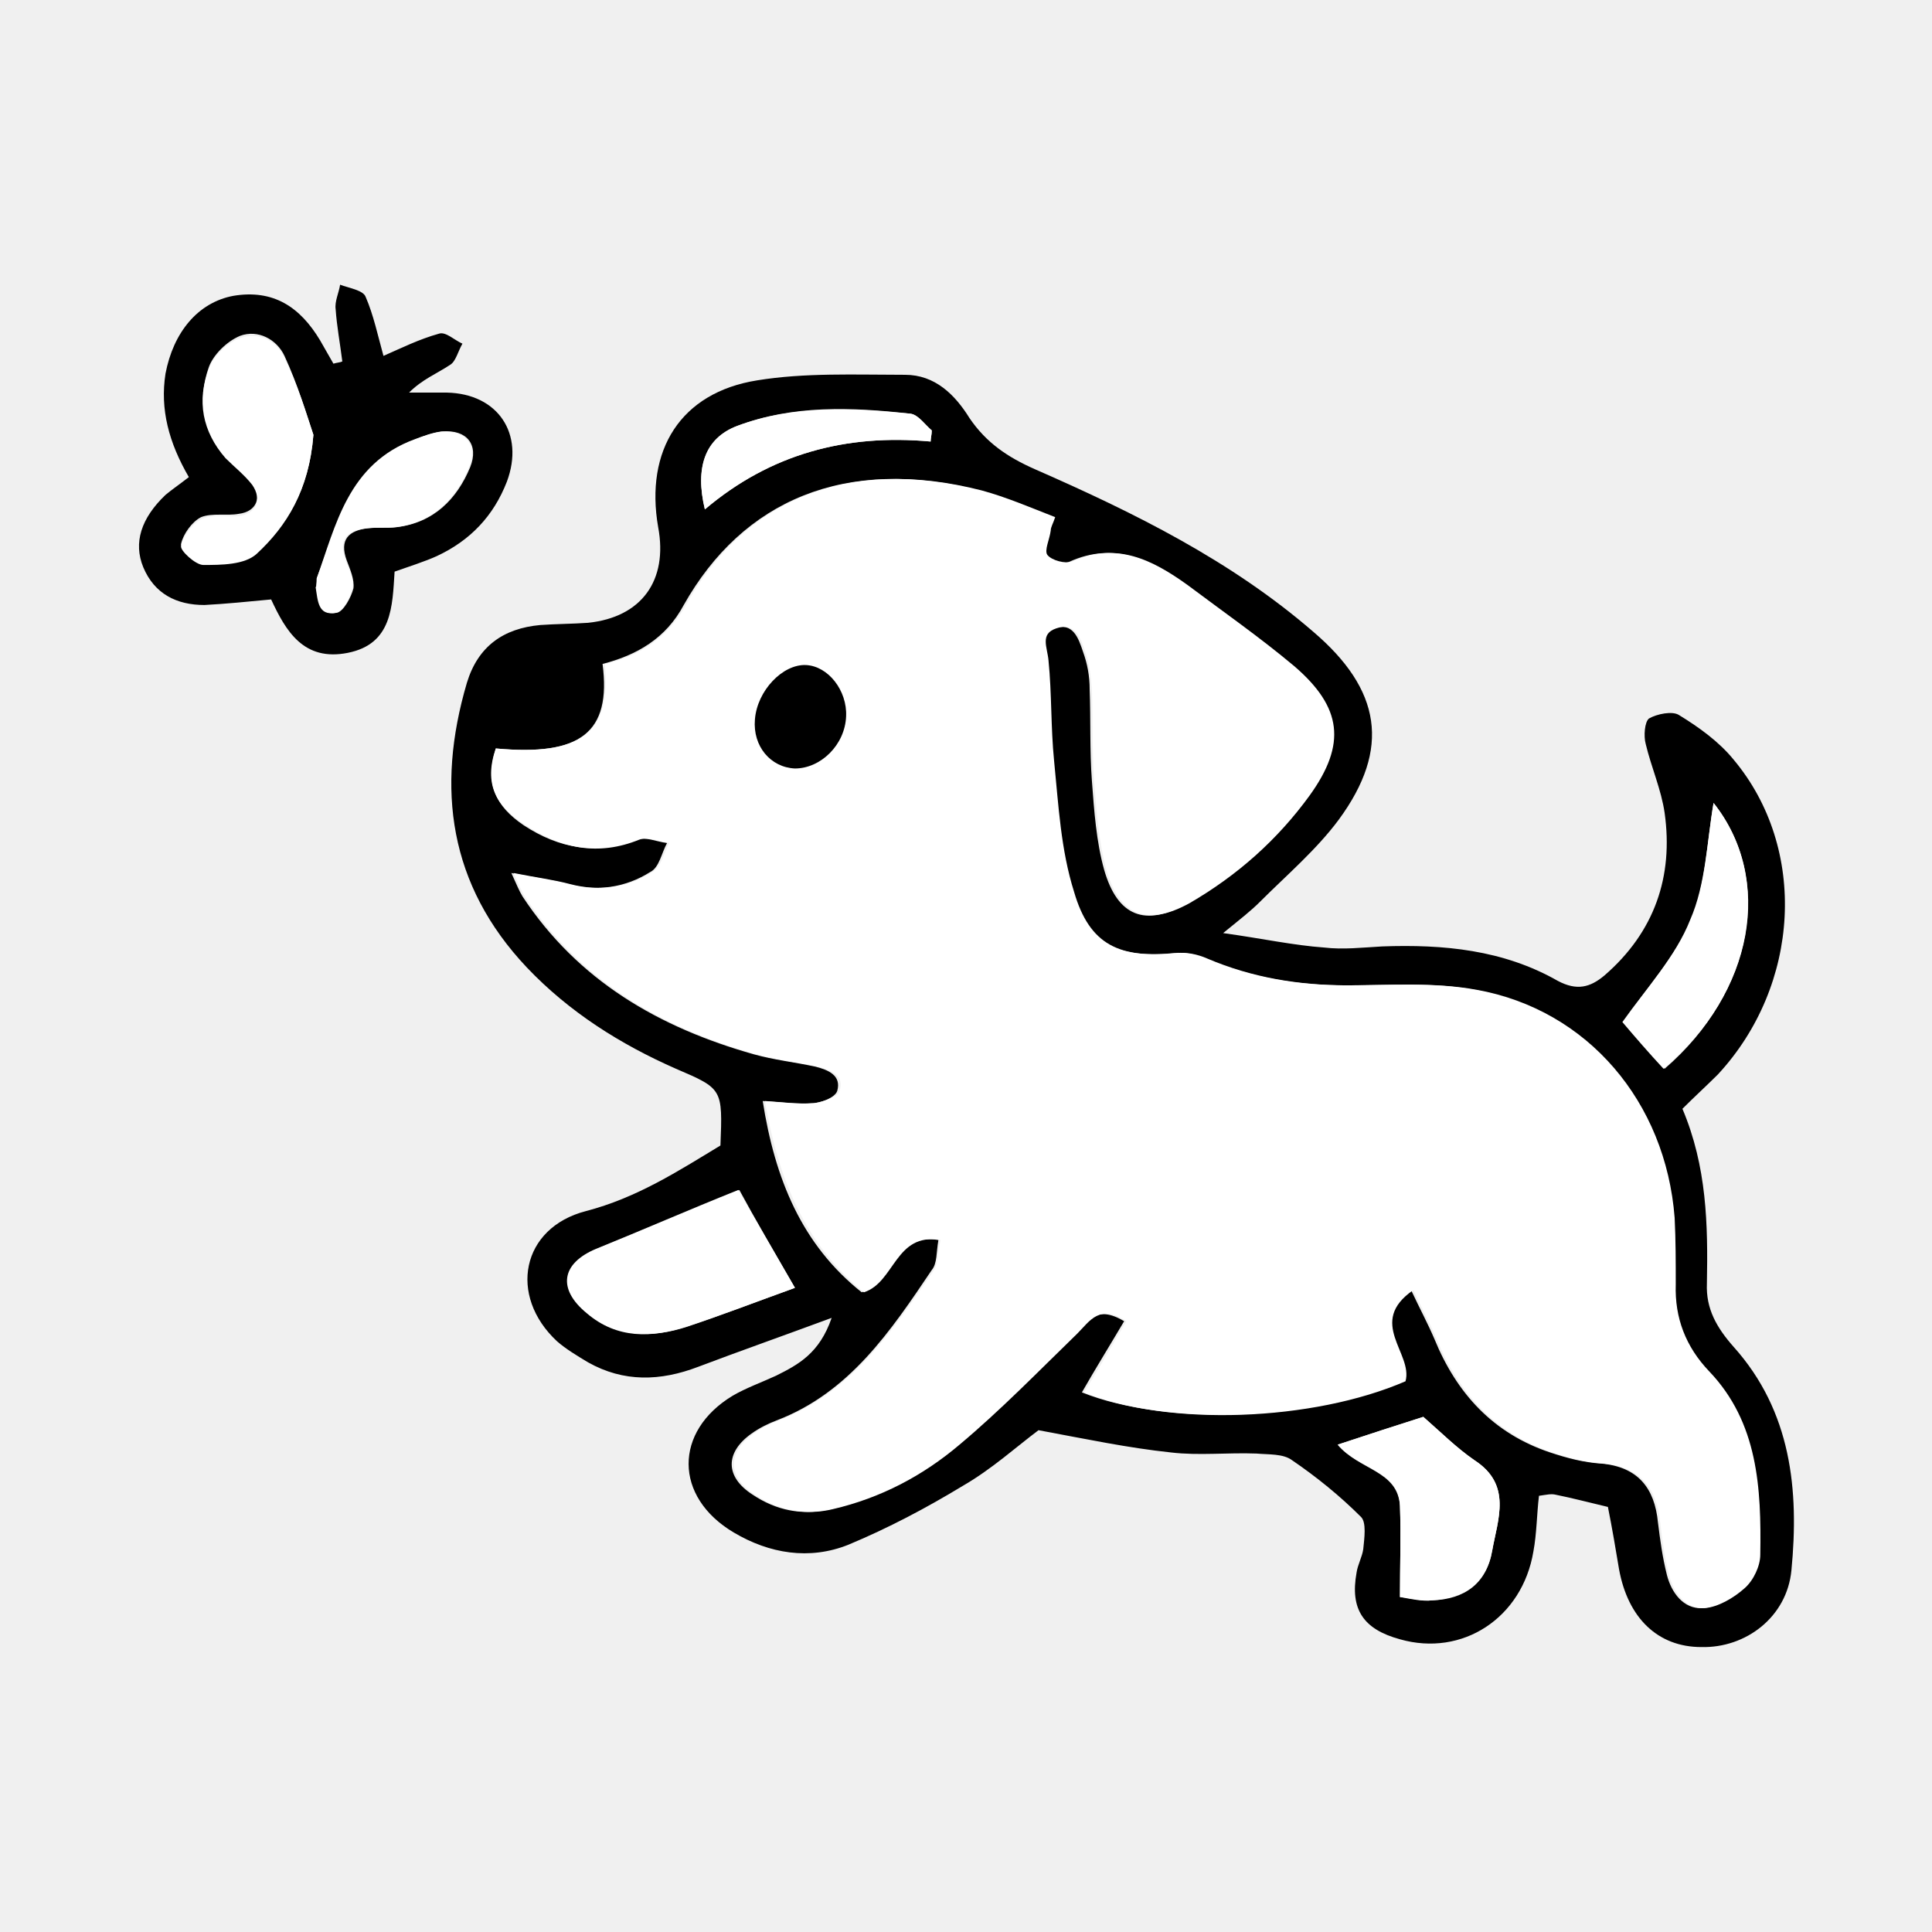
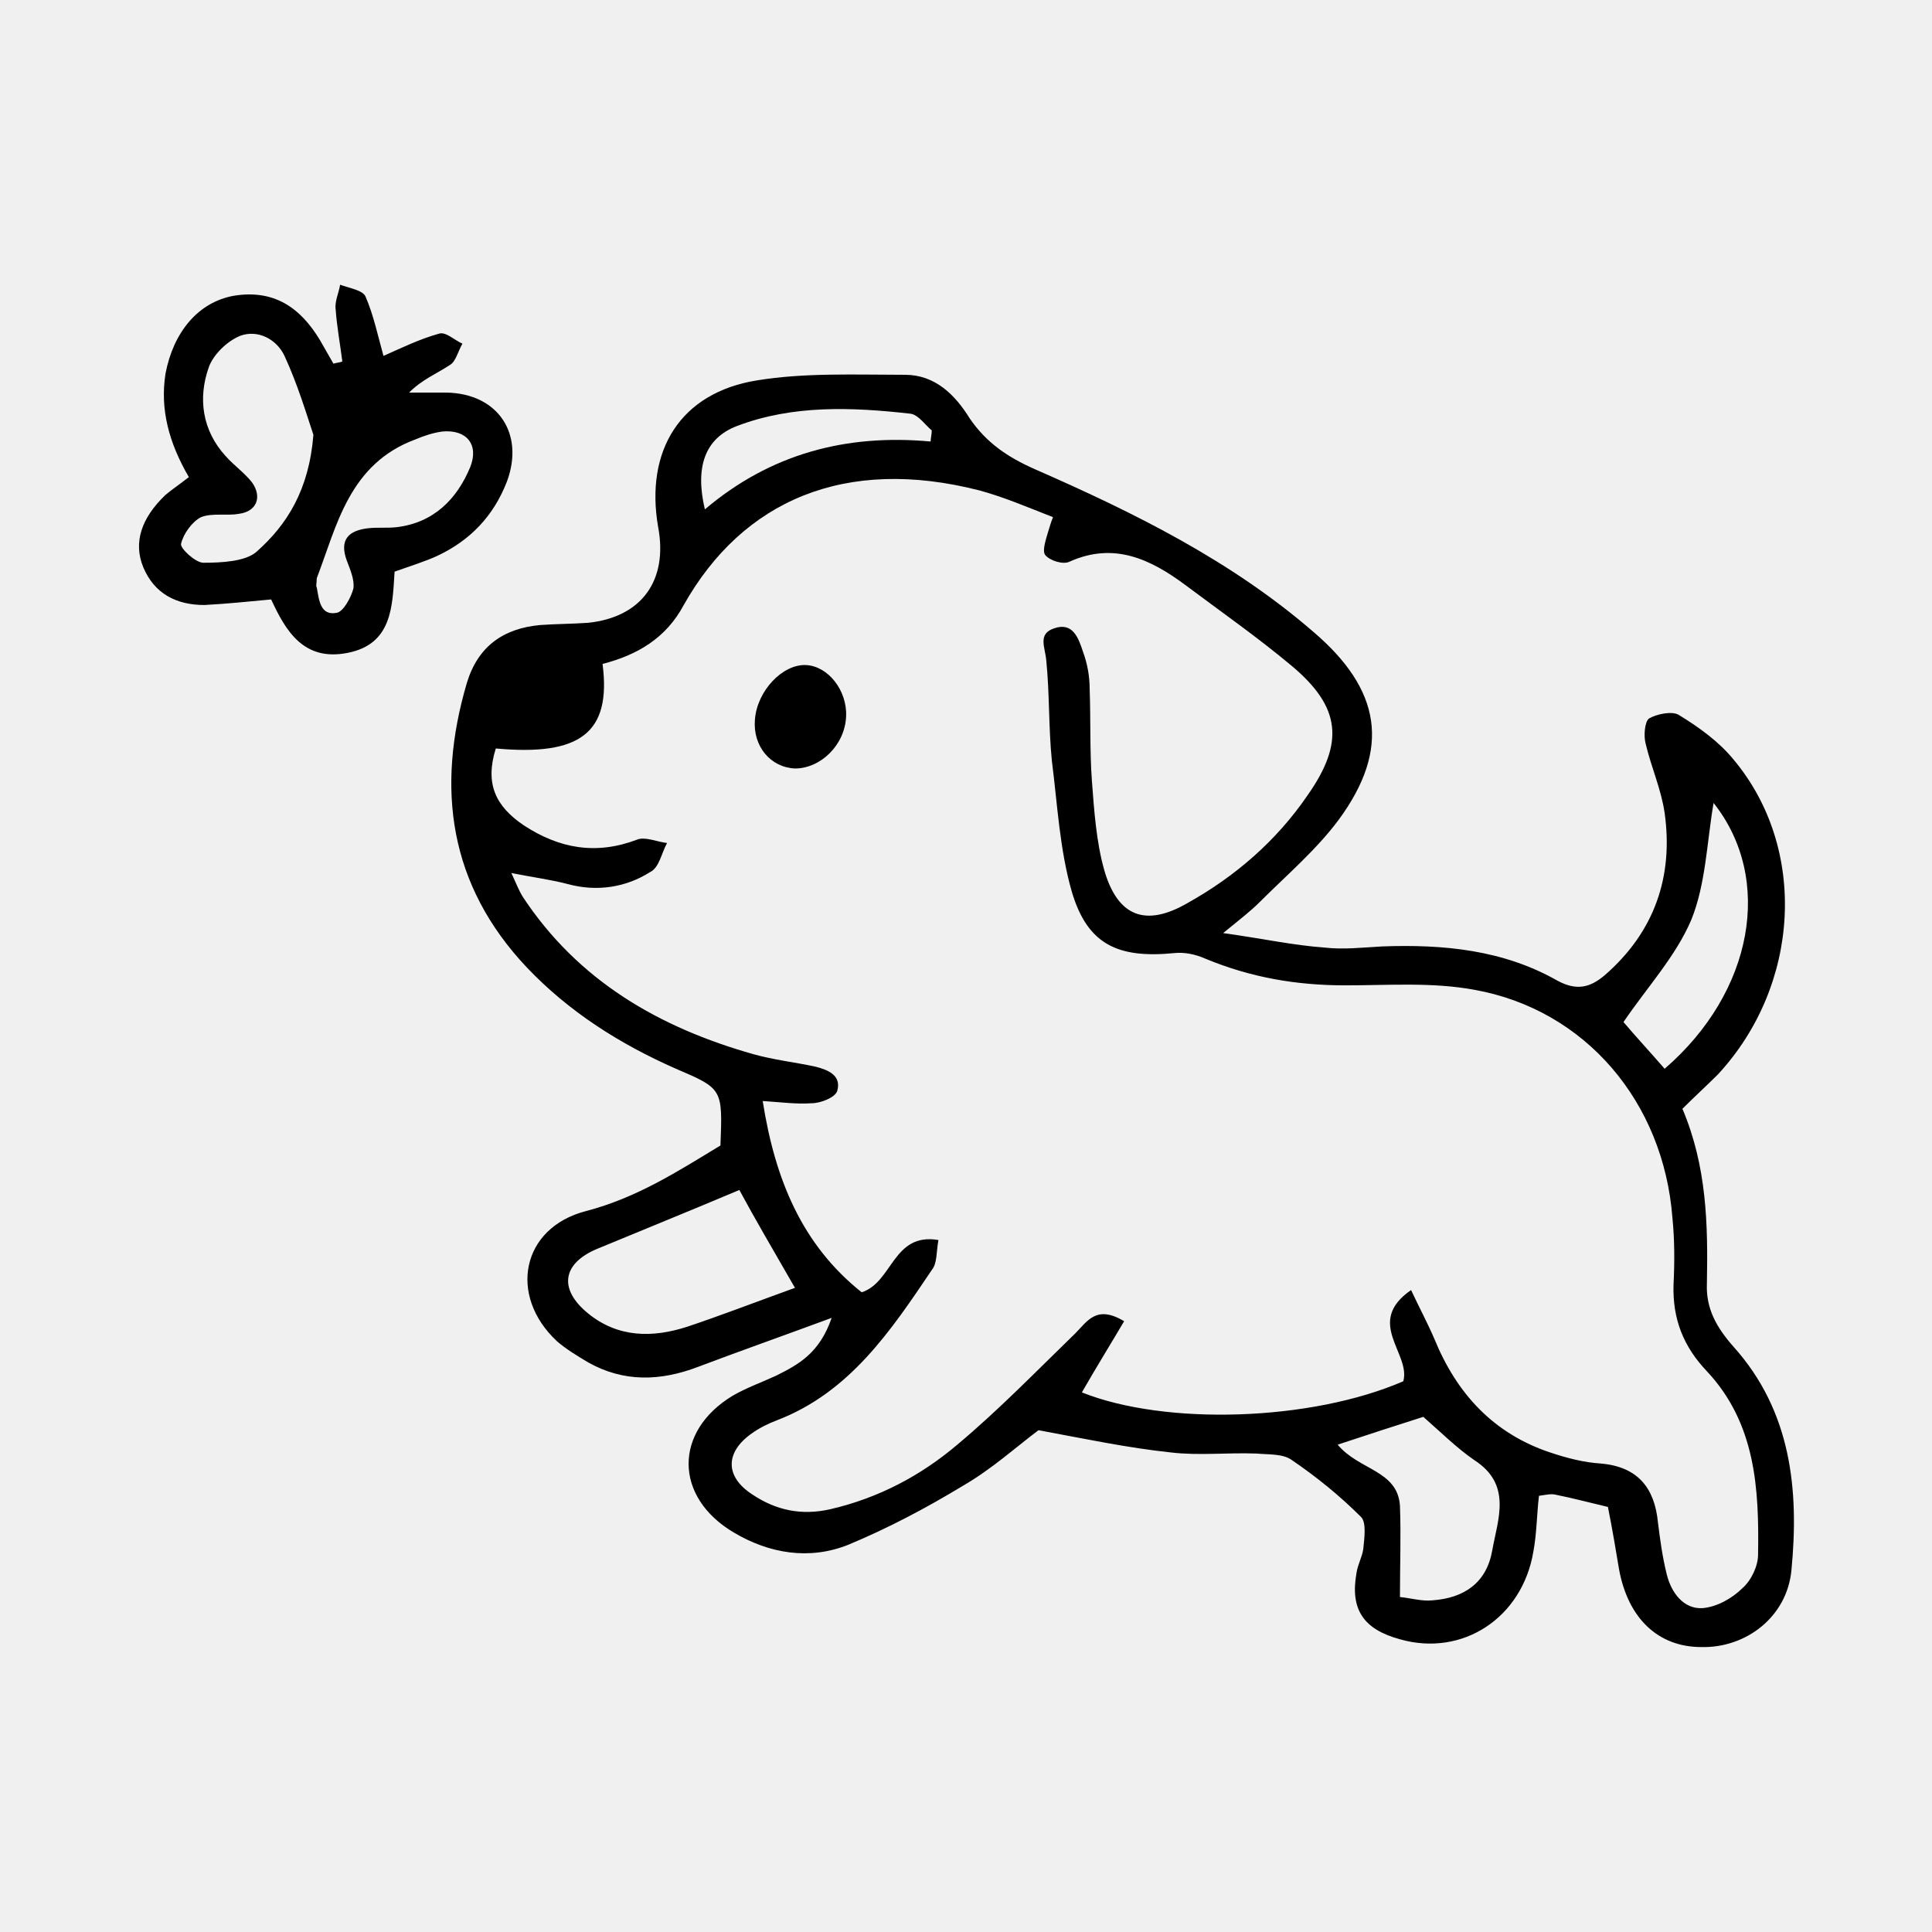
<svg xmlns="http://www.w3.org/2000/svg" viewBox="690.019 530.899 173.722 173.722">
  <g>
    <path d="M764.8,649.4c-4.6,1.7-8.3,3-12,4.4c-3.4,1.3-6.7,1.4-9.9-0.4c-1-0.6-2-1.2-2.8-1.9c-4.4-4.1-3.2-10.2,2.6-11.7   c4.6-1.2,8.3-3.6,12.1-5.9c0.2-5.1,0.2-5.1-4-6.9c-5-2.2-9.6-5.1-13.4-9.1c-7-7.4-8.2-16.1-5.4-25.6c1-3.3,3.3-4.9,6.6-5.2   c1.4-0.1,2.9-0.1,4.3-0.2c4.8-0.5,7.2-3.8,6.3-8.6c-1.2-6.9,2-12.1,8.9-13.2c4.3-0.7,8.8-0.5,13.3-0.5c2.7,0,4.5,1.8,5.8,3.9   c1.5,2.2,3.4,3.5,5.9,4.6c8.9,3.9,17.6,8.2,25,14.6c6.1,5.2,7,10.5,2.3,16.9c-2,2.7-4.7,5-7.1,7.4c-0.8,0.8-1.7,1.5-3.3,2.8   c3.6,0.5,6.3,1.1,9.1,1.3c1.7,0.2,3.4,0,5.2-0.1c5.5-0.2,10.9,0.3,15.8,3.1c1.7,0.9,2.9,0.6,4.2-0.5c4.5-3.9,6.2-8.9,5.4-14.6   c-0.3-2.1-1.2-4.1-1.7-6.2c-0.2-0.7-0.1-2,0.3-2.3c0.7-0.4,2.1-0.7,2.7-0.3c1.8,1.1,3.6,2.4,4.9,4c6.7,8,6,20.3-1.4,28.3   c-1,1-2.1,2-3.2,3.1c2.2,5.2,2.3,10.4,2.2,15.7c-0.1,2.3,0.9,4,2.4,5.7c5.2,5.8,5.9,12.9,5.2,20.1c-0.4,4.2-4.1,7-8.1,6.9   c-3.9,0-6.6-2.6-7.4-7c-0.3-1.8-0.6-3.6-1-5.6c-1.7-0.4-3.2-0.8-4.7-1.1c-0.4-0.1-0.8,0-1.5,0.1c-0.2,1.7-0.2,3.4-0.5,5   c-1,6-6.4,9.5-12,7.9c-3.3-0.9-4.5-2.7-3.9-6c0.1-0.7,0.5-1.4,0.6-2.1c0.1-1,0.3-2.4-0.2-2.9c-1.9-1.9-4-3.6-6.2-5.1   c-0.8-0.6-2.1-0.5-3.2-0.6c-2.6-0.1-5.2,0.2-7.7-0.1c-3.8-0.4-7.6-1.2-11.9-2c-2,1.5-4.2,3.5-6.8,5c-3.3,2-6.7,3.8-10.3,5.3   c-3.5,1.4-7.1,0.8-10.3-1.1c-5.4-3.2-5.4-9.1-0.1-12.3c1.2-0.7,2.6-1.2,3.9-1.8C761.8,653.6,763.7,652.6,764.8,649.4z M734.6,598.2   c-1,3.2,0,5.2,2.5,6.9c3.2,2.1,6.5,2.7,10.2,1.3c0.7-0.3,1.8,0.2,2.7,0.3c-0.5,0.9-0.7,2.2-1.5,2.6c-2.2,1.4-4.8,1.8-7.4,1.1   c-1.5-0.4-3.1-0.6-5.1-1c0.5,1.1,0.7,1.6,1,2.1c5,7.6,12.3,11.8,20.8,14.2c1.8,0.5,3.6,0.7,5.5,1.1c1.2,0.3,2.4,0.8,2,2.2   c-0.2,0.6-1.5,1.1-2.3,1.1c-1.4,0.1-2.8-0.1-4.4-0.2c1.1,7,3.5,12.9,8.9,17.2c2.8-0.9,2.8-5.4,6.9-4.7c-0.2,1.1-0.1,2.1-0.6,2.7   c-3.7,5.5-7.4,11-13.9,13.5c-0.8,0.3-1.6,0.7-2.3,1.2c-2.4,1.7-2.4,3.9,0.1,5.5c2.1,1.4,4.4,1.9,7,1.3c4.3-1,8.1-3,11.4-5.8   c3.7-3.1,7.1-6.6,10.6-10c1.1-1.1,1.9-2.6,4.4-1.1c-1.3,2.2-2.6,4.3-3.8,6.4c7.5,3,20.6,2.6,28.9-1c0.7-2.5-3.5-5.3,0.7-8.2   c0.8,1.7,1.5,3,2.1,4.4c2,4.9,5.3,8.5,10.4,10.2c1.5,0.5,3,0.9,4.6,1c3.3,0.3,4.8,2.2,5.1,5.3c0.2,1.6,0.4,3.1,0.8,4.7   c0.4,1.6,1.5,3.1,3.2,3c1.3-0.1,2.7-0.9,3.6-1.8c0.8-0.7,1.4-2,1.4-3c0.1-5.9-0.2-11.8-4.6-16.5c-2.1-2.2-3.1-4.7-3-7.8   c0.1-2,0.1-4-0.1-6c-0.8-10.4-7.8-18.7-17.8-20.5c-3.8-0.7-7.7-0.4-11.6-0.4c-4.4,0-8.5-0.7-12.6-2.4c-0.9-0.4-1.9-0.6-2.8-0.5   c-5.1,0.5-7.8-0.8-9.2-5.5c-1.1-3.8-1.3-7.9-1.8-11.8c-0.3-3-0.2-6-0.5-9c-0.1-1.2-0.8-2.4,0.7-2.9c1.7-0.6,2.2,0.9,2.6,2.1   c0.4,1.1,0.6,2.2,0.6,3.4c0.1,2.7,0,5.5,0.2,8.2c0.2,2.7,0.4,5.5,1.1,8c1.2,4.2,3.7,5.2,7.5,3c4.3-2.4,8-5.6,10.8-9.7   c3.3-4.7,3-7.9-1.4-11.6c-3.1-2.6-6.4-4.9-9.6-7.3c-3.1-2.3-6.4-3.9-10.4-2.1c-0.6,0.3-1.8-0.1-2.2-0.6c-0.3-0.4,0.1-1.5,0.3-2.2   c0.1-0.3,0.2-0.7,0.4-1.2c-2.3-0.9-4.4-1.8-6.6-2.4c-12.1-3.1-21.3,0.9-26.6,10.3c-1.6,3-4.2,4.5-7.3,5.3   C745,596.8,742.2,598.9,734.6,598.2z M761.5,646.7c-1.9-3.3-3.6-6.2-5-8.8c-4.5,1.9-8.7,3.6-12.8,5.3c-3.1,1.3-3.5,3.6-0.8,5.8   c2.7,2.2,5.8,2.2,8.9,1.2C754.8,649.2,757.9,648,761.5,646.7z M815.9,674.5c1,0.1,2,0.4,2.9,0.3c2.9-0.2,4.9-1.6,5.4-4.5   c0.5-2.8,1.8-5.9-1.6-8.1c-1.6-1.1-3-2.5-4.6-3.9c-2.5,0.8-5,1.6-7.7,2.5c1.9,2.3,5.4,2.3,5.6,5.5C816,669,815.9,671.6,815.9,674.5   z M844.1,603.1c-0.6,3.5-0.7,7.3-2,10.5c-1.4,3.3-4,6.1-6.1,9.2c1.1,1.3,2.4,2.7,3.7,4.2C847.7,620.1,849.5,609.9,844.1,603.1z    M773.7,570.6c0-0.3,0.1-0.6,0.1-1c-0.6-0.5-1.2-1.4-1.9-1.5c-5.3-0.6-10.6-0.8-15.6,1.1c-2.9,1.1-3.8,3.7-2.9,7.5   C759.3,571.7,766.1,569.9,773.7,570.6z" fill="rgb(0, 0, 0)" />
    <path d="M707,573.8c-1.8-3.1-2.6-6.1-2.1-9.3c0.7-3.7,2.9-6.4,6.1-7c3.6-0.6,6,1,7.8,4c0.4,0.7,0.8,1.4,1.2,2.1   c0.3-0.1,0.6-0.1,0.8-0.2c-0.2-1.6-0.5-3.2-0.6-4.7c-0.1-0.7,0.3-1.5,0.4-2.2c0.8,0.3,2.1,0.5,2.3,1.1c0.7,1.6,1.1,3.5,1.6,5.3   c1.6-0.7,3.2-1.5,5-2c0.6-0.2,1.4,0.6,2.1,0.9c-0.4,0.7-0.6,1.6-1.1,1.9c-1.2,0.8-2.5,1.3-3.7,2.5c1.1,0,2.3,0,3.4,0   c4.6,0.1,7,3.7,5.4,8c-1.2,3.1-3.3,5.3-6.3,6.7c-1.1,0.5-2.4,0.9-3.8,1.4c-0.2,3.1-0.2,6.5-4.2,7.3c-4,0.8-5.6-2-6.9-4.8   c-2.1,0.2-4.1,0.4-6,0.5c-2.5,0-4.5-1-5.5-3.4c-0.9-2.2-0.2-4.4,2-6.5C705.5,574.9,706.1,574.5,707,573.8z M718.2,570   c-0.6-1.8-1.4-4.5-2.6-7.1c-0.7-1.5-2.4-2.4-4-1.8c-1.2,0.5-2.4,1.7-2.8,2.8c-1,2.8-0.6,5.7,1.5,8c0.8,0.9,1.7,1.5,2.4,2.4   c0.9,1.3,0.4,2.6-1.2,2.8c-1.1,0.2-2.4-0.1-3.4,0.3c-0.8,0.4-1.6,1.5-1.8,2.4c-0.1,0.4,1.3,1.7,2,1.7c1.6,0,3.8-0.1,4.8-1   C715.8,578.1,717.8,575,718.2,570z M718.5,582.9c0,0.5-0.1,0.7,0,0.8c0.2,1.1,0.3,2.6,1.8,2.3c0.6-0.1,1.3-1.4,1.5-2.2   c0.1-0.8-0.3-1.7-0.6-2.5c-0.7-1.9,0.2-2.7,1.9-2.9c0.9-0.1,1.7,0,2.6-0.1c3.3-0.4,5.4-2.5,6.6-5.4c0.8-2-0.3-3.4-2.5-3.2   c-0.8,0.1-1.7,0.4-2.4,0.7C721.4,572.6,720.3,578.2,718.5,582.9z" fill="rgb(0, 0, 0)" />
-     <path d="M734.6,598.2c7.7,0.7,10.4-1.4,9.8-7.6c3.1-0.7,5.6-2.3,7.3-5.3c5.2-9.4,14.5-13.4,26.6-10.3   c2.2,0.6,4.3,1.5,6.6,2.4c-0.2,0.6-0.4,0.9-0.4,1.2c-0.1,0.8-0.6,1.8-0.3,2.2c0.4,0.5,1.6,0.8,2.2,0.6c4-1.8,7.2-0.2,10.4,2.1   c3.2,2.4,6.5,4.7,9.6,7.3c4.3,3.7,4.7,7,1.4,11.6c-2.9,4-6.5,7.2-10.8,9.7c-3.8,2.1-6.3,1.2-7.5-3c-0.7-2.6-0.9-5.3-1.1-8   c-0.2-2.7-0.1-5.4-0.2-8.2c-0.1-1.1-0.2-2.3-0.6-3.4c-0.4-1.2-0.9-2.7-2.6-2.1c-1.5,0.5-0.8,1.7-0.7,2.9c0.3,3,0.2,6,0.5,9   c0.4,4,0.6,8,1.8,11.8c1.4,4.8,4.1,6,9.2,5.5c0.9-0.1,1.9,0.1,2.8,0.5c4,1.7,8.2,2.4,12.6,2.4c3.9,0,7.8-0.3,11.6,0.4   c10,1.8,17,10.1,17.8,20.5c0.1,2,0.1,4,0.1,6c-0.1,3,0.9,5.6,3,7.8c4.4,4.6,4.7,10.5,4.6,16.5c0,1-0.6,2.3-1.4,3   c-1,0.9-2.4,1.7-3.6,1.8c-1.7,0.1-2.8-1.4-3.2-3c-0.4-1.5-0.6-3.1-0.8-4.7c-0.3-3.1-1.8-5-5.1-5.3c-1.6-0.1-3.1-0.5-4.6-1   c-5.1-1.7-8.4-5.3-10.4-10.2c-0.6-1.4-1.3-2.7-2.1-4.4c-4.2,2.9,0,5.7-0.7,8.2c-8.3,3.6-21.3,4.1-28.9,1c1.3-2.1,2.5-4.2,3.8-6.4   c-2.4-1.6-3.3,0-4.4,1.1c-3.5,3.4-6.9,6.9-10.6,10c-3.3,2.8-7.1,4.8-11.4,5.8c-2.5,0.6-4.9,0.1-7-1.3c-2.5-1.6-2.5-3.8-0.1-5.5   c0.7-0.5,1.5-0.9,2.3-1.2c6.6-2.6,10.2-8.1,13.9-13.5c0.4-0.6,0.3-1.6,0.6-2.7c-4.1-0.7-4.1,3.8-6.9,4.7   c-5.3-4.3-7.7-10.2-8.9-17.2c1.6,0.1,3,0.3,4.4,0.2c0.8-0.1,2.2-0.6,2.3-1.1c0.5-1.4-0.8-1.9-2-2.2c-1.8-0.4-3.7-0.6-5.5-1.1   c-8.5-2.4-15.8-6.6-20.8-14.2c-0.3-0.5-0.5-1-1-2.1c2,0.4,3.6,0.6,5.1,1c2.7,0.7,5.2,0.3,7.4-1.1c0.8-0.5,1-1.7,1.5-2.6   c-0.9-0.1-1.9-0.6-2.7-0.3c-3.7,1.5-7,0.8-10.2-1.3C734.6,603.4,733.5,601.4,734.6,598.2z M762.5,590.7c-2.1-0.1-4.4,2.3-4.6,4.8   c-0.2,2.4,1.3,4.3,3.6,4.4c2.3,0.1,4.5-2.1,4.6-4.7C766.2,592.9,764.5,590.8,762.5,590.7z" fill="rgb(255, 255, 255)" />
-     <path d="M761.5,646.7c-3.6,1.3-6.7,2.5-9.8,3.5c-3.1,1-6.2,1.1-8.9-1.2c-2.7-2.2-2.3-4.5,0.8-5.8   c4.2-1.7,8.3-3.5,12.8-5.3C757.9,640.5,759.6,643.4,761.5,646.7z" fill="rgb(255, 255, 255)" />
-     <path d="M815.9,674.5c0-2.9,0.1-5.5,0-8.2c-0.1-3.2-3.6-3.2-5.6-5.5c2.7-0.9,5.2-1.7,7.7-2.5c1.6,1.4,3,2.8,4.6,3.9   c3.4,2.2,2.1,5.3,1.6,8.1c-0.5,3-2.5,4.4-5.4,4.5C817.9,674.9,817,674.7,815.9,674.5z" fill="rgb(255, 255, 255)" />
-     <path d="M844.1,603.1c5.4,6.8,3.7,17-4.5,23.9c-1.3-1.4-2.6-2.9-3.7-4.2c2.2-3.1,4.8-5.9,6.1-9.2   C843.4,610.4,843.5,606.6,844.1,603.1z" fill="rgb(255, 255, 255)" />
-     <path d="M773.7,570.6c-7.6-0.7-14.4,1.1-20.3,6.1c-0.9-3.7,0-6.4,2.9-7.5c5.1-1.9,10.4-1.6,15.6-1.1   c0.7,0.1,1.3,1,1.9,1.5C773.8,570,773.7,570.3,773.7,570.6z" fill="rgb(255, 255, 255)" />
-     <path d="M718.2,570c-0.4,5-2.4,8.2-5.1,10.7c-1.1,1-3.2,1-4.8,1c-0.7,0-2.1-1.3-2-1.7c0.2-0.9,1-2,1.8-2.4   c1-0.5,2.2-0.2,3.4-0.3c1.6-0.2,2.1-1.5,1.2-2.8c-0.7-0.9-1.6-1.6-2.4-2.4c-2.1-2.4-2.6-5.2-1.5-8c0.4-1.2,1.7-2.4,2.8-2.8   c1.6-0.6,3.3,0.2,4,1.8C716.8,565.5,717.6,568.2,718.2,570z" fill="rgb(255, 255, 255)" />
-     <path d="M718.5,582.9c1.7-4.7,2.8-10.3,8.8-12.5c0.8-0.3,1.6-0.6,2.4-0.7c2.2-0.1,3.3,1.2,2.5,3.2   c-1.2,2.9-3.3,5-6.6,5.4c-0.8,0.1-1.7,0-2.6,0.1c-1.8,0.2-2.6,1-1.9,2.9c0.3,0.8,0.8,1.7,0.6,2.5c-0.2,0.8-0.8,2.1-1.5,2.2   c-1.6,0.3-1.6-1.1-1.8-2.3C718.5,583.6,718.5,583.4,718.5,582.9z" fill="rgb(255, 255, 255)" />
+     <path d="M734.6,598.2c7.7,0.7,10.4-1.4,9.8-7.6c3.1-0.7,5.6-2.3,7.3-5.3c5.2-9.4,14.5-13.4,26.6-10.3   c2.2,0.6,4.3,1.5,6.6,2.4c-0.2,0.6-0.4,0.9-0.4,1.2c-0.1,0.8-0.6,1.8-0.3,2.2c0.4,0.5,1.6,0.8,2.2,0.6c4-1.8,7.2-0.2,10.4,2.1   c3.2,2.4,6.5,4.7,9.6,7.3c4.3,3.7,4.7,7,1.4,11.6c-2.9,4-6.5,7.2-10.8,9.7c-3.8,2.1-6.3,1.2-7.5-3c-0.7-2.6-0.9-5.3-1.1-8   c-0.2-2.7-0.1-5.4-0.2-8.2c-0.1-1.1-0.2-2.3-0.6-3.4c-0.4-1.2-0.9-2.7-2.6-2.1c-1.5,0.5-0.8,1.7-0.7,2.9c0.3,3,0.2,6,0.5,9   c0.4,4,0.6,8,1.8,11.8c1.4,4.8,4.1,6,9.2,5.5c0.9-0.1,1.9,0.1,2.8,0.5c4,1.7,8.2,2.4,12.6,2.4c3.9,0,7.8-0.3,11.6,0.4   c10,1.8,17,10.1,17.8,20.5c0.1,2,0.1,4,0.1,6c-0.1,3,0.9,5.6,3,7.8c4.4,4.6,4.7,10.5,4.6,16.5c0,1-0.6,2.3-1.4,3   c-1,0.9-2.4,1.7-3.6,1.8c-1.7,0.1-2.8-1.4-3.2-3c-0.4-1.5-0.6-3.1-0.8-4.7c-0.3-3.1-1.8-5-5.1-5.3c-1.6-0.1-3.1-0.5-4.6-1   c-5.1-1.7-8.4-5.3-10.4-10.2c-0.6-1.4-1.3-2.7-2.1-4.4c-4.2,2.9,0,5.7-0.7,8.2c-8.3,3.6-21.3,4.1-28.9,1c1.3-2.1,2.5-4.2,3.8-6.4   c-2.4-1.6-3.3,0-4.4,1.1c-3.5,3.4-6.9,6.9-10.6,10c-3.3,2.8-7.1,4.8-11.4,5.8c-2.5,0.6-4.9,0.1-7-1.3c-2.5-1.6-2.5-3.8-0.1-5.5   c0.7-0.5,1.5-0.9,2.3-1.2c6.6-2.6,10.2-8.1,13.9-13.5c0.4-0.6,0.3-1.6,0.6-2.7c-4.1-0.7-4.1,3.8-6.9,4.7   c-5.3-4.3-7.7-10.2-8.9-17.2c1.6,0.1,3,0.3,4.4,0.2c0.8-0.1,2.2-0.6,2.3-1.1c0.5-1.4-0.8-1.9-2-2.2c-1.8-0.4-3.7-0.6-5.5-1.1   c-8.5-2.4-15.8-6.6-20.8-14.2c-0.3-0.5-0.5-1-1-2.1c2,0.4,3.6,0.6,5.1,1c2.7,0.7,5.2,0.3,7.4-1.1c0.8-0.5,1-1.7,1.5-2.6   c-0.9-0.1-1.9-0.6-2.7-0.3c-3.7,1.5-7,0.8-10.2-1.3C734.6,603.4,733.5,601.4,734.6,598.2z M762.5,590.7c-2.1-0.1-4.4,2.3-4.6,4.8   c-0.2,2.4,1.3,4.3,3.6,4.4c2.3,0.1,4.5-2.1,4.6-4.7C766.2,592.9,764.5,590.8,762.5,590.7z" fill="none" data-pawn-backing-fill="white" />
+     <path d="M761.5,646.7c-3.6,1.3-6.7,2.5-9.8,3.5c-3.1,1-6.2,1.1-8.9-1.2c-2.7-2.2-2.3-4.5,0.8-5.8   c4.2-1.7,8.3-3.5,12.8-5.3C757.9,640.5,759.6,643.4,761.5,646.7z" fill="none" data-pawn-backing-fill="white" />
+     <path d="M815.9,674.5c0-2.9,0.1-5.5,0-8.2c-0.1-3.2-3.6-3.2-5.6-5.5c2.7-0.9,5.2-1.7,7.7-2.5c1.6,1.4,3,2.8,4.6,3.9   c3.4,2.2,2.1,5.3,1.6,8.1c-0.5,3-2.5,4.4-5.4,4.5C817.9,674.9,817,674.7,815.9,674.5z" fill="none" data-pawn-backing-fill="white" />
+     <path d="M844.1,603.1c5.4,6.8,3.7,17-4.5,23.9c-1.3-1.4-2.6-2.9-3.7-4.2c2.2-3.1,4.8-5.9,6.1-9.2   C843.4,610.4,843.5,606.6,844.1,603.1z" fill="none" data-pawn-backing-fill="white" />
+     <path d="M773.7,570.6c-7.6-0.7-14.4,1.1-20.3,6.1c-0.9-3.7,0-6.4,2.9-7.5c5.1-1.9,10.4-1.6,15.6-1.1   c0.7,0.1,1.3,1,1.9,1.5C773.8,570,773.7,570.3,773.7,570.6z" fill="none" data-pawn-backing-fill="white" />
+     <path d="M718.2,570c-0.4,5-2.4,8.2-5.1,10.7c-1.1,1-3.2,1-4.8,1c-0.7,0-2.1-1.3-2-1.7c0.2-0.9,1-2,1.8-2.4   c1-0.5,2.2-0.2,3.4-0.3c1.6-0.2,2.1-1.5,1.2-2.8c-0.7-0.9-1.6-1.6-2.4-2.4c-2.1-2.4-2.6-5.2-1.5-8c0.4-1.2,1.7-2.4,2.8-2.8   c1.6-0.6,3.3,0.2,4,1.8C716.8,565.5,717.6,568.2,718.2,570z" fill="none" data-pawn-backing-fill="white" />
+     <path d="M718.5,582.9c1.7-4.7,2.8-10.3,8.8-12.5c0.8-0.3,1.6-0.6,2.4-0.7c2.2-0.1,3.3,1.2,2.5,3.2   c-1.2,2.9-3.3,5-6.6,5.4c-0.8,0.1-1.7,0-2.6,0.1c-1.8,0.2-2.6,1-1.9,2.9c0.3,0.8,0.8,1.7,0.6,2.5c-0.2,0.8-0.8,2.1-1.5,2.2   c-1.6,0.3-1.6-1.1-1.8-2.3C718.5,583.6,718.5,583.4,718.5,582.9z" fill="none" data-pawn-backing-fill="white" />
    <path d="M762.5,590.7c2,0.1,3.7,2.3,3.6,4.6c-0.1,2.6-2.3,4.7-4.6,4.7c-2.2-0.1-3.8-2-3.6-4.4C758.1,593,760.4,590.6,762.5,590.7z" fill="rgb(0, 0, 0)" />
  </g>
</svg>
